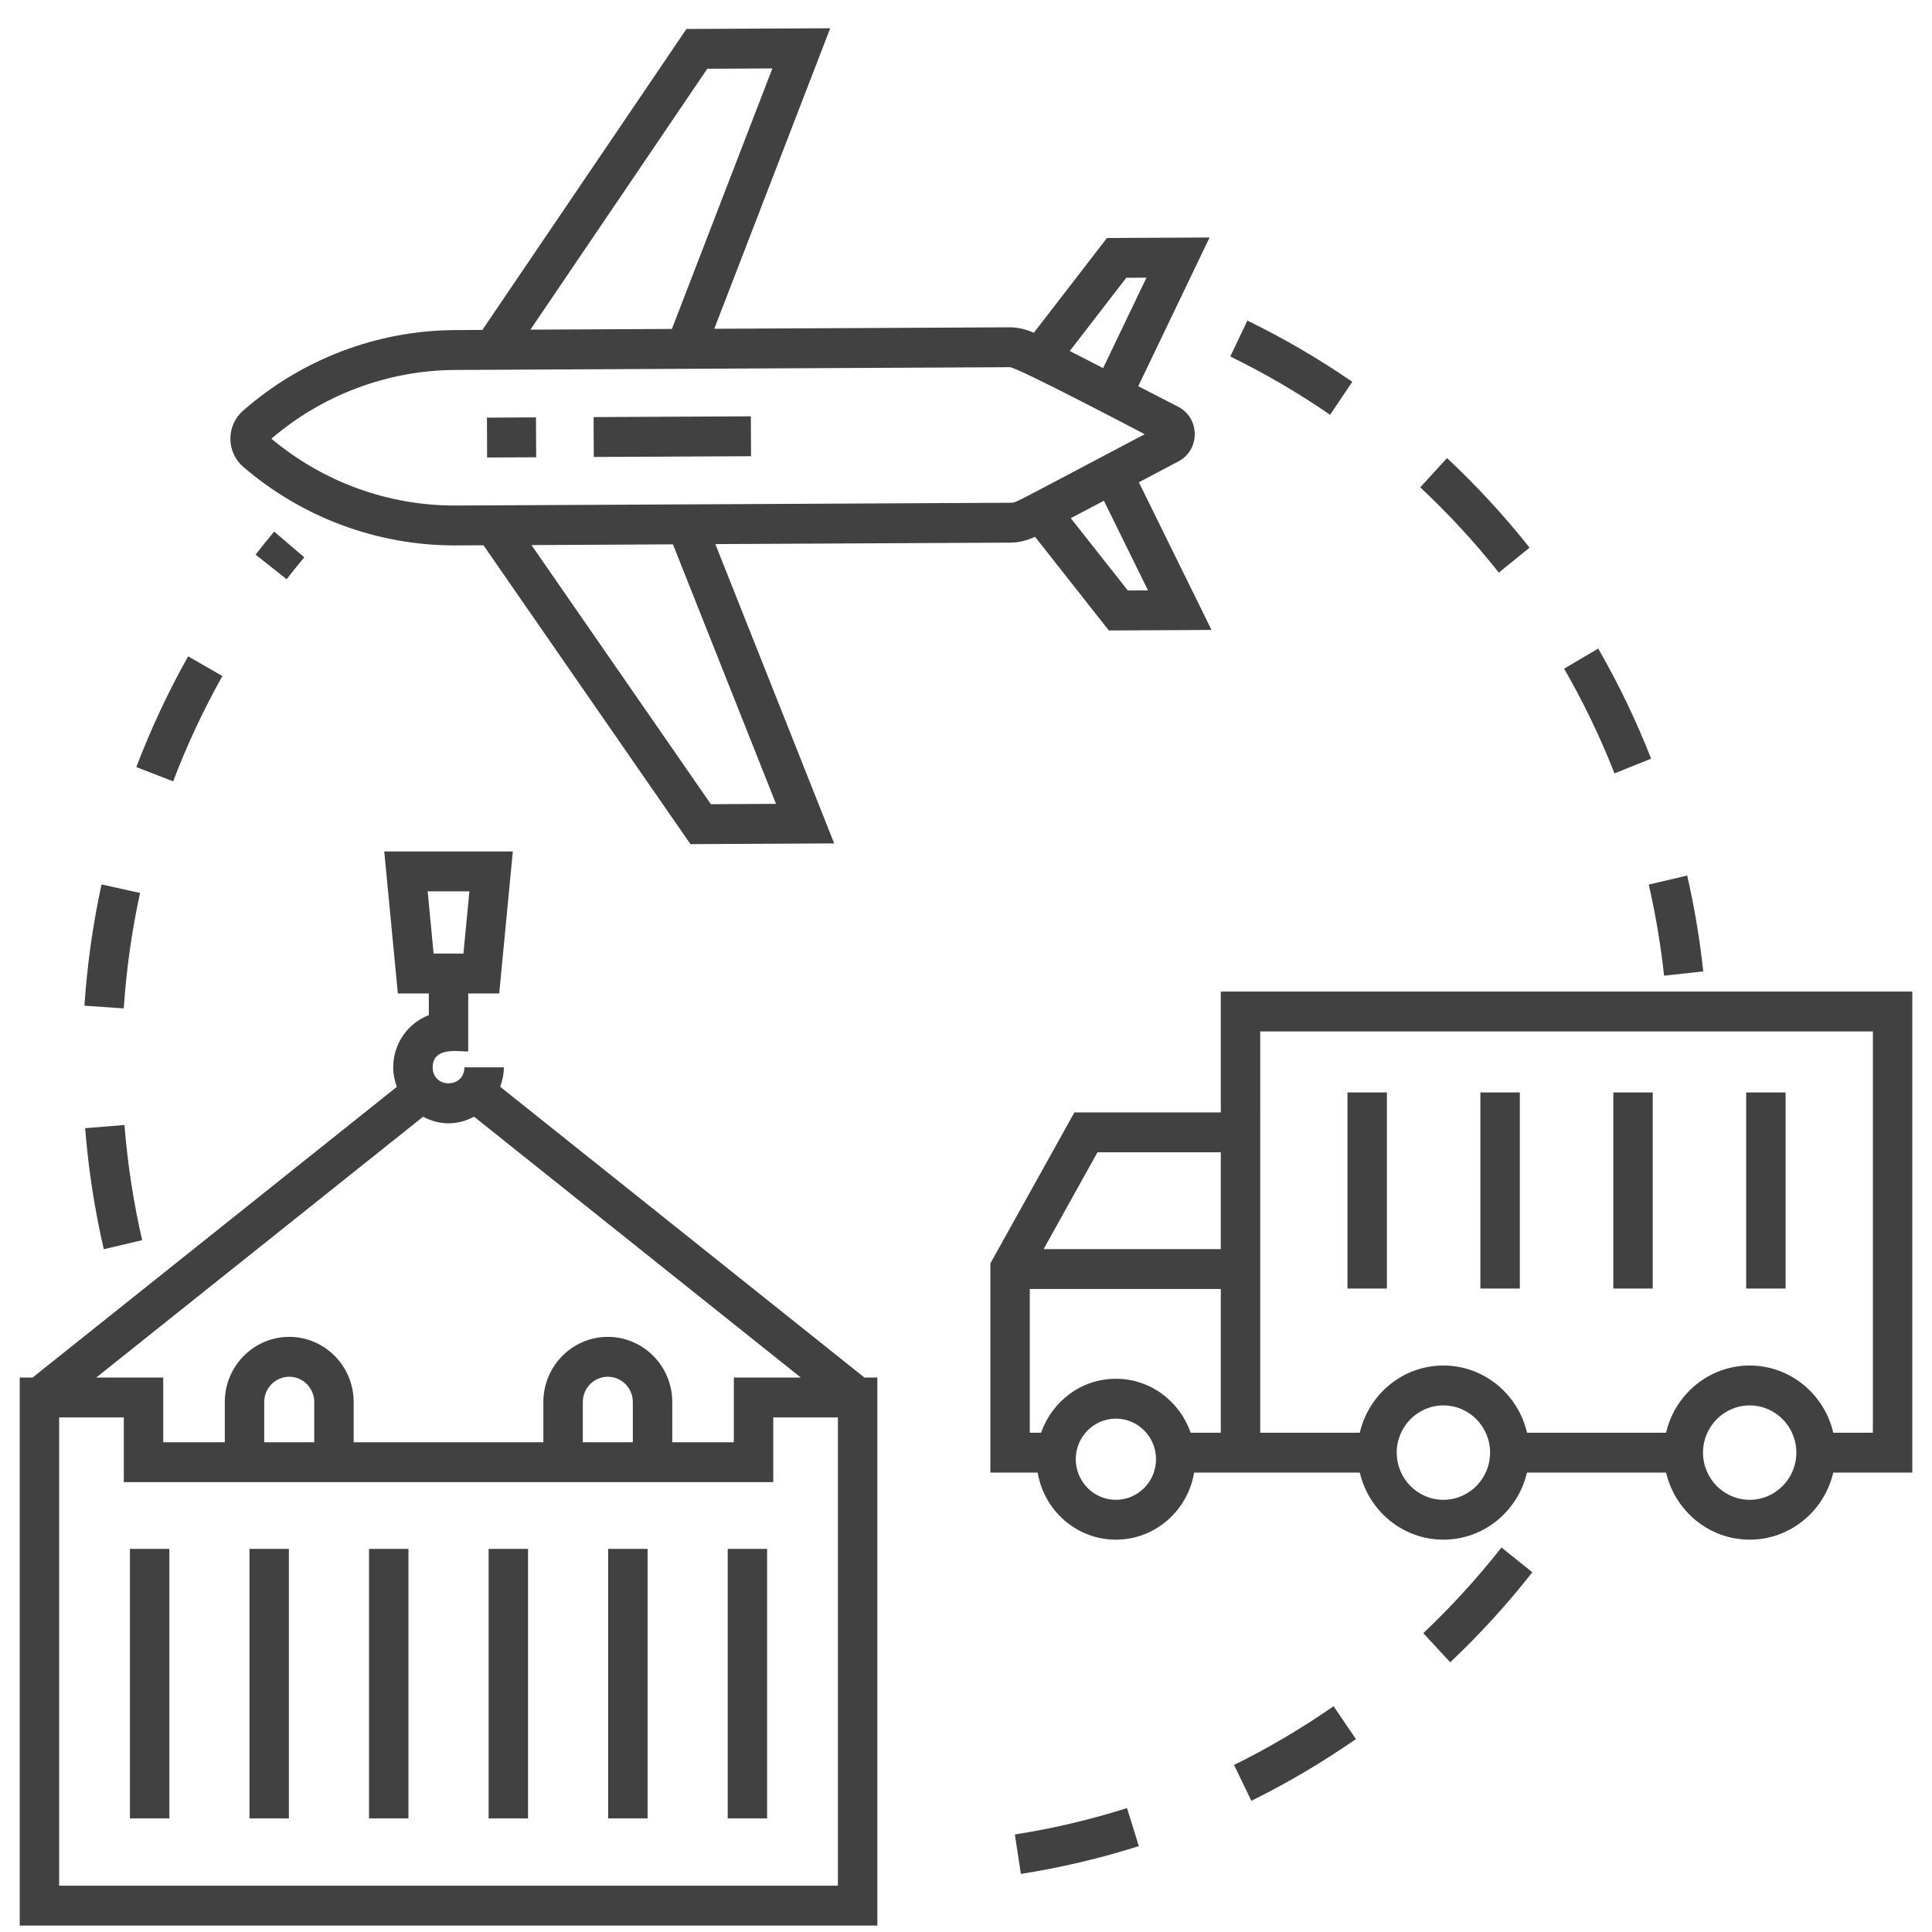
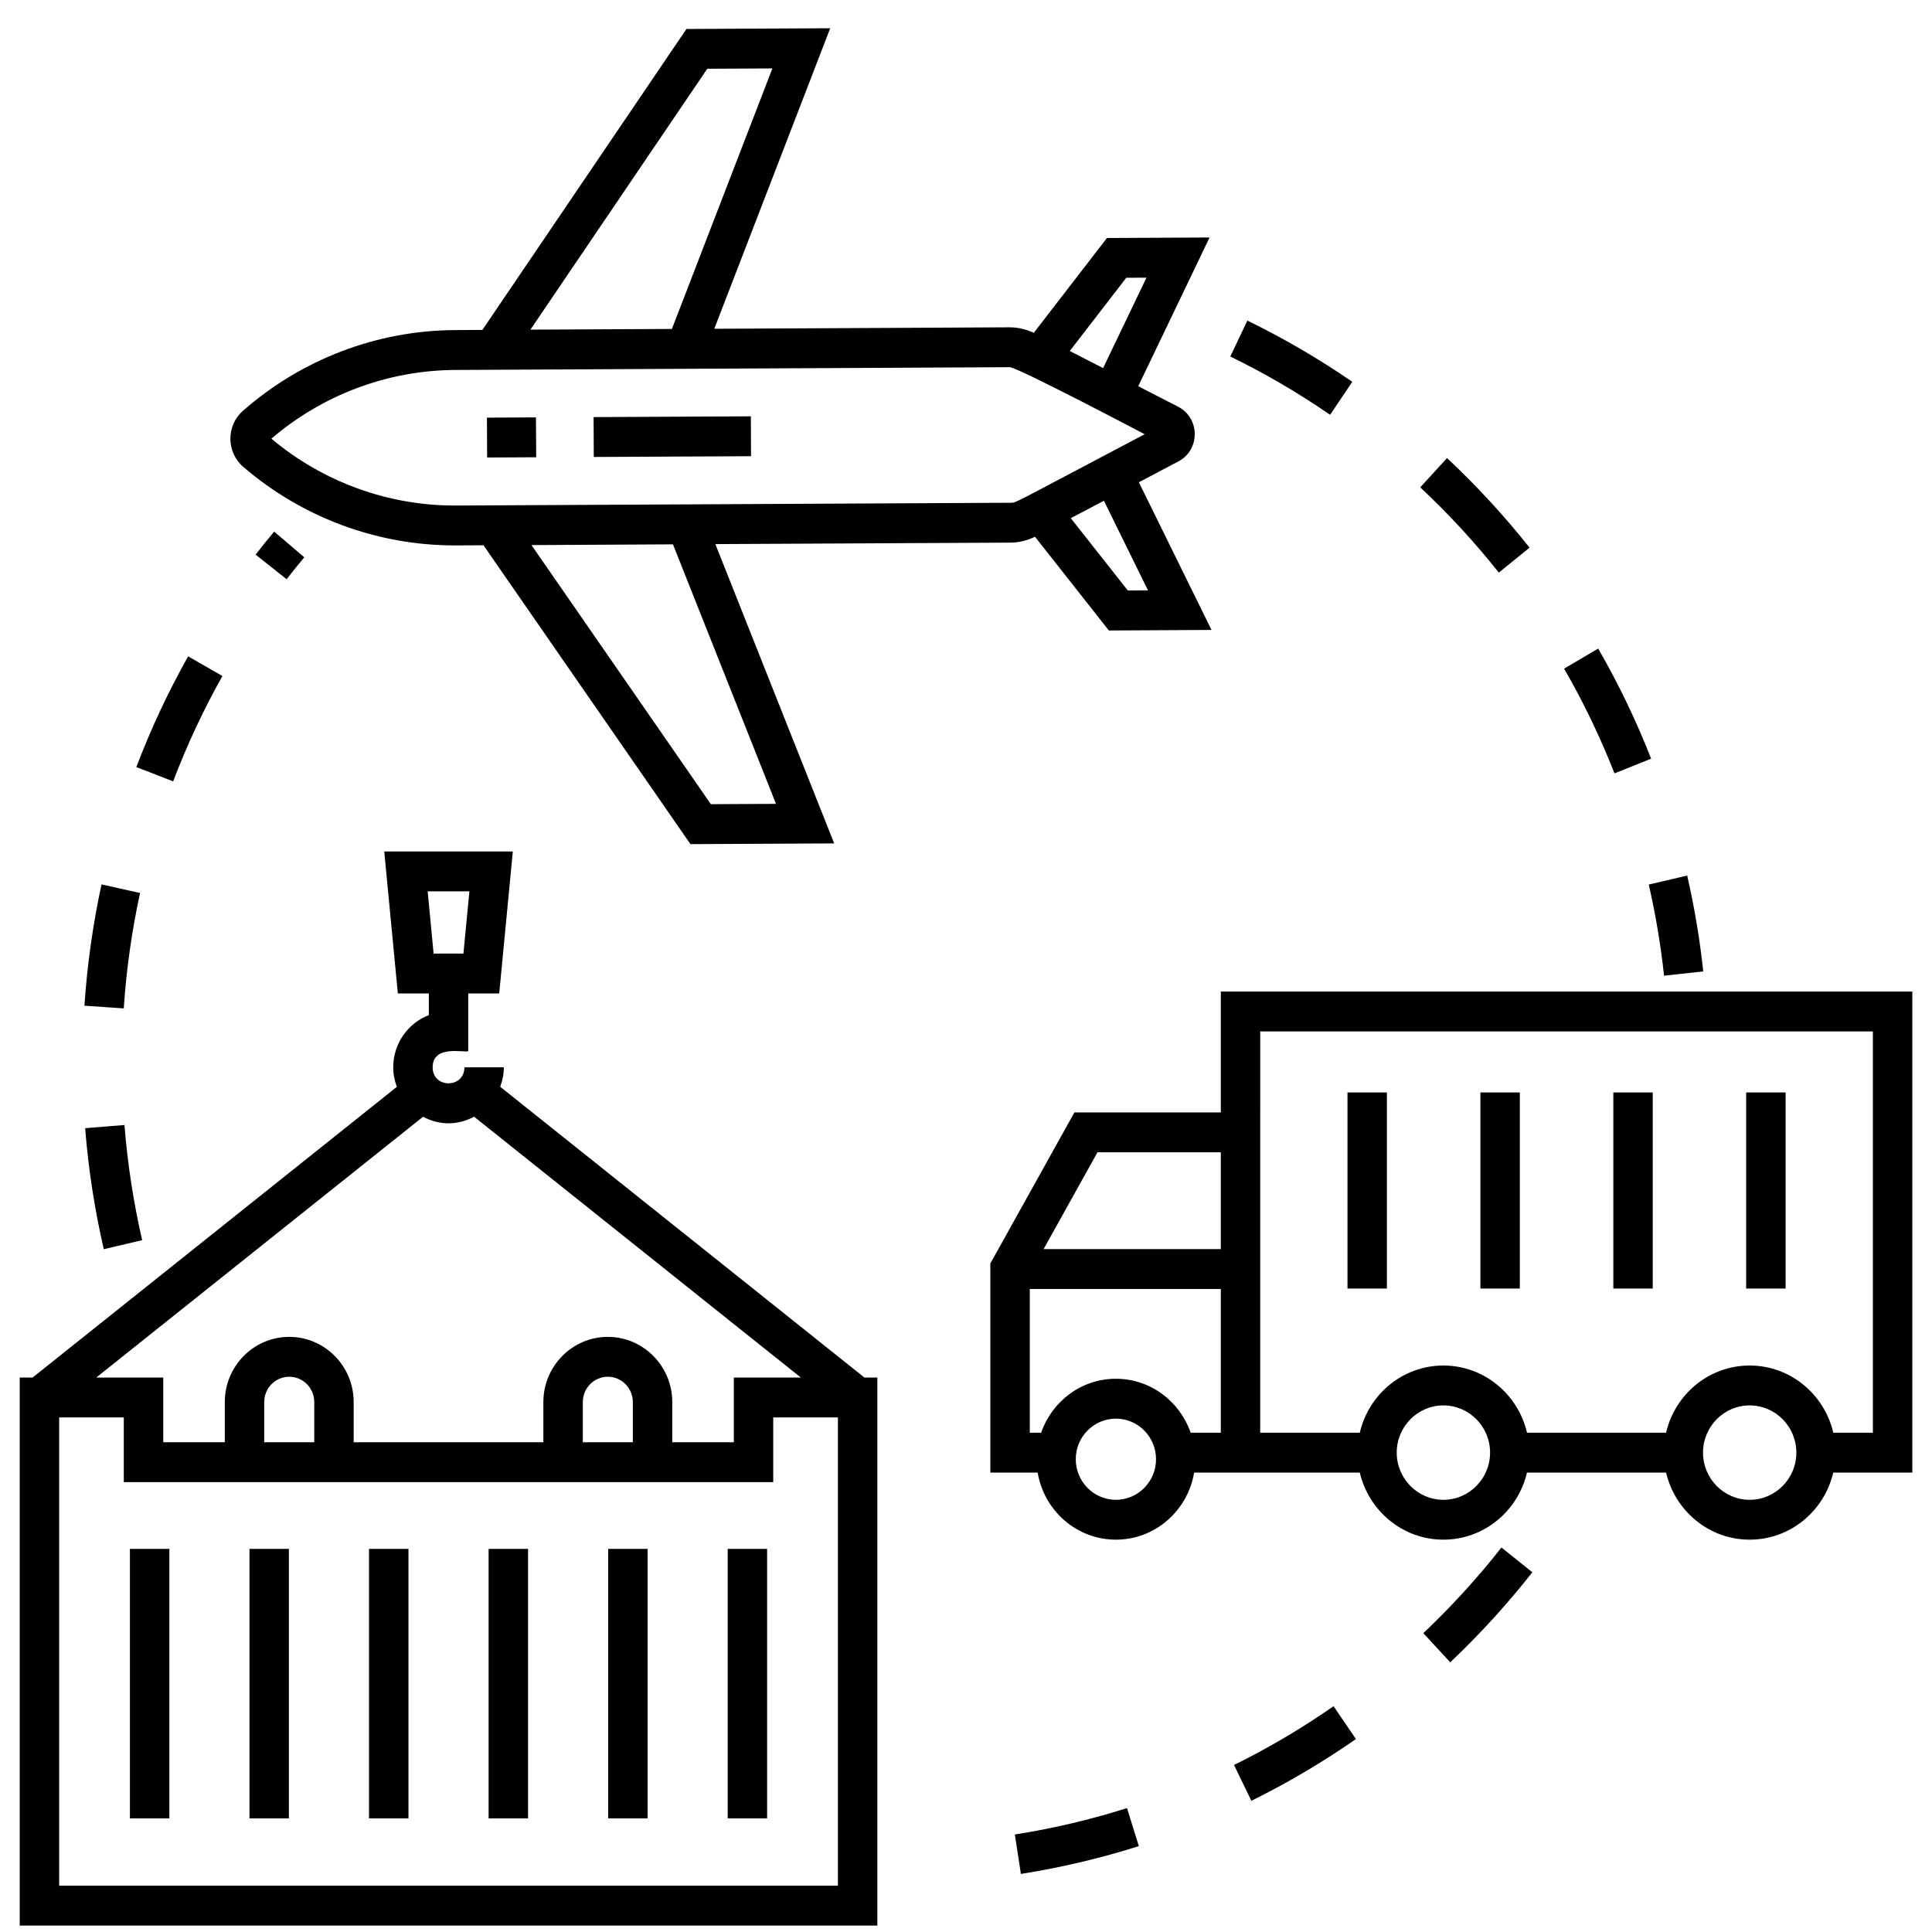
<svg xmlns="http://www.w3.org/2000/svg" width="53" height="53" viewBox="0 0 53 53" fill="none">
-   <path d="M28.393 14.725L30.419 17.296L33.235 17.281L31.242 13.23L32.329 12.656C32.931 12.337 32.92 11.466 32.32 11.158L31.225 10.595L33.182 6.515L30.367 6.529L28.36 9.13C28.153 9.035 27.929 8.979 27.695 8.979L19.595 9.019L22.775 0.775L18.831 0.795L13.233 9.051L12.484 9.055C10.346 9.065 8.28 9.852 6.666 11.268C6.201 11.675 6.206 12.405 6.673 12.807C8.289 14.197 10.347 14.962 12.469 14.962L13.263 14.958L18.941 23.157L22.884 23.137L19.624 14.926L27.722 14.886C27.954 14.885 28.184 14.825 28.393 14.725ZM31.493 16.196L30.939 16.199L29.375 14.215L29.656 14.067L30.283 13.737L31.493 16.196ZM30.897 7.62L31.451 7.617L30.261 10.098L29.347 9.629L30.897 7.62ZM19.403 1.886L21.189 1.877L18.432 9.024L14.551 9.043L19.403 1.886ZM21.288 22.052L19.501 22.061L14.58 14.953L18.461 14.933L21.288 22.052ZM12.507 13.868C12.453 13.868 12.415 13.868 12.469 13.868C10.635 13.868 8.854 13.217 7.445 12.034C8.854 10.827 10.641 10.158 12.489 10.149L27.702 10.073C27.911 10.073 31.456 11.94 31.401 11.912C27.658 13.885 27.887 13.791 27.716 13.792L12.507 13.868Z" fill="#414141" />
-   <path d="M16.284 11.442L16.289 12.536L20.603 12.515L20.598 11.421L16.284 11.442Z" fill="#414141" />
-   <path d="M13.358 11.457L13.363 12.551L14.709 12.544L14.703 11.45L13.358 11.457Z" fill="#414141" />
-   <path d="M0.541 52.824H24.068V37.79H23.714L13.722 29.813C13.783 29.646 13.822 29.468 13.822 29.28H12.74C12.74 29.864 11.869 29.864 11.869 29.28C11.869 28.668 12.688 28.872 12.845 28.84V27.253H13.695L14.068 23.358H10.541L10.914 27.253H11.764V27.847C11.193 28.067 10.787 28.627 10.787 29.28C10.787 29.469 10.825 29.648 10.887 29.815L0.894 37.79H0.541V52.824ZM11.732 24.452H12.877L12.713 26.16H11.895L11.732 24.452ZM11.606 30.635C12.05 30.871 12.541 30.881 13.005 30.634L21.969 37.79H20.131V39.565H18.442V38.462C18.442 37.476 17.649 36.674 16.674 36.674C15.7 36.674 14.906 37.476 14.906 38.462V39.565H9.702V38.462C9.702 37.476 8.909 36.674 7.934 36.674C6.96 36.674 6.167 37.476 6.167 38.462V39.565H4.478V37.79H2.64L11.606 30.635ZM17.36 38.462V39.565H15.988V38.462C15.988 38.079 16.296 37.768 16.674 37.768C17.053 37.768 17.36 38.079 17.36 38.462ZM8.621 38.462V39.565H7.248V38.462C7.248 38.079 7.556 37.768 7.934 37.768C8.313 37.768 8.621 38.079 8.621 38.462ZM1.623 38.884H3.396V40.659C9.369 40.659 14.567 40.659 21.212 40.659V38.884H22.986V51.73H1.623V38.884Z" fill="#414141" />
-   <path d="M4.646 42.49H3.564V49.883H4.646V42.49Z" fill="#414141" />
-   <path d="M7.925 42.49H6.844V49.883H7.925V42.49Z" fill="#414141" />
-   <path d="M11.205 42.49H10.123V49.883H11.205V42.49Z" fill="#414141" />
-   <path d="M14.486 42.49H13.404V49.883H14.486V42.49Z" fill="#414141" />
-   <path d="M17.765 42.49H16.684V49.883H17.765V42.49Z" fill="#414141" />
-   <path d="M21.044 42.49H19.963V49.883H21.044V42.49Z" fill="#414141" />
-   <path d="M30.612 42.237C31.691 42.237 32.584 41.439 32.758 40.397C32.9 40.397 37.494 40.397 37.303 40.397C37.55 41.45 38.481 42.237 39.596 42.237C40.712 42.237 41.643 41.45 41.889 40.397H45.705C45.952 41.45 46.883 42.237 47.998 42.237C49.114 42.237 50.045 41.45 50.291 40.397H52.46V27.201H33.49V30.516H29.474L27.168 34.66V40.397H28.466C28.64 41.439 29.533 42.237 30.612 42.237ZM39.596 41.144C38.891 41.144 38.316 40.563 38.316 39.849C38.316 39.135 38.891 38.554 39.596 38.554C40.302 38.554 40.877 39.135 40.877 39.849C40.877 40.563 40.302 41.144 39.596 41.144ZM47.998 41.144C47.293 41.144 46.718 40.563 46.718 39.849C46.718 39.135 47.293 38.554 47.998 38.554C48.704 38.554 49.279 39.135 49.279 39.849C49.279 40.563 48.704 41.144 47.998 41.144ZM34.572 30.516V28.295H51.378V39.303H50.292C50.047 38.249 49.114 37.46 47.998 37.46C46.882 37.46 45.95 38.249 45.705 39.303H41.89C41.645 38.249 40.712 37.46 39.596 37.46C38.48 37.46 37.548 38.249 37.303 39.303H34.571V30.516H34.572ZM30.612 41.144C30.005 41.144 29.511 40.644 29.511 40.03C29.511 39.416 30.005 38.917 30.612 38.917C31.219 38.917 31.713 39.416 31.713 40.03C31.713 40.644 31.219 41.144 30.612 41.144ZM30.107 31.61H33.49V34.266H28.629L30.107 31.61ZM28.25 35.36H33.49V39.303H32.663C32.364 38.444 31.562 37.823 30.612 37.823C29.662 37.823 28.859 38.444 28.561 39.303H28.25V35.36Z" fill="#414141" />
-   <path d="M48.984 29.969H47.902V35.348H48.984V29.969Z" fill="#414141" />
-   <path d="M45.339 29.969H44.258V35.348H45.339V29.969Z" fill="#414141" />
-   <path d="M41.693 29.969H40.611V35.348H41.693V29.969Z" fill="#414141" />
-   <path d="M38.047 29.969H36.965V35.348H38.047V29.969Z" fill="#414141" />
-   <path d="M46.725 26.648C46.63 25.766 46.482 24.882 46.284 24.019L45.23 24.266C45.418 25.086 45.559 25.927 45.65 26.766L46.725 26.648Z" fill="#414141" />
-   <path d="M42.908 18.343C43.438 19.262 43.903 20.229 44.29 21.216L45.295 20.813C44.889 19.775 44.4 18.759 43.843 17.792L42.908 18.343Z" fill="#414141" />
-   <path d="M41.96 15.023C41.269 14.152 40.507 13.325 39.696 12.566L38.961 13.369C39.733 14.091 40.459 14.878 41.117 15.708L41.96 15.023Z" fill="#414141" />
-   <path d="M34.219 8.795L33.75 9.78C34.696 10.241 35.617 10.778 36.488 11.379L37.097 10.474C36.182 9.844 35.213 9.279 34.219 8.795Z" fill="#414141" />
-   <path d="M2.785 24.262C2.549 25.351 2.391 26.471 2.316 27.589L3.395 27.663C3.466 26.598 3.616 25.533 3.842 24.497L2.785 24.262Z" fill="#414141" />
-   <path d="M3.9 34.021C3.662 32.987 3.498 31.924 3.414 30.862L2.336 30.949C2.424 32.066 2.596 33.183 2.847 34.269L3.9 34.021Z" fill="#414141" />
-   <path d="M6.101 18.545L5.161 18.005C4.614 18.978 4.136 20.001 3.74 21.043L4.75 21.435C5.126 20.444 5.581 19.471 6.101 18.545Z" fill="#414141" />
-   <path d="M7.863 15.89C8.02 15.687 8.182 15.486 8.347 15.289L7.521 14.583C7.347 14.79 7.178 15.001 7.012 15.215L7.863 15.89Z" fill="#414141" />
-   <path d="M36.583 46.806C35.716 47.41 34.798 47.952 33.853 48.418L34.328 49.401C35.321 48.911 36.286 48.341 37.197 47.707L36.583 46.806Z" fill="#414141" />
-   <path d="M31.241 50.644L30.917 49.601C29.916 49.918 28.881 50.162 27.84 50.325L28.006 51.407C29.101 51.234 30.189 50.978 31.241 50.644Z" fill="#414141" />
-   <path d="M41.189 42.452C40.535 43.285 39.813 44.076 39.045 44.802L39.784 45.601C40.591 44.838 41.349 44.007 42.036 43.132L41.189 42.452Z" fill="#414141" />
+   <path d="M28.393 14.725L30.419 17.296L33.235 17.281L31.242 13.23L32.329 12.656C32.931 12.337 32.92 11.466 32.32 11.158L31.225 10.595L33.182 6.515L30.367 6.529L28.36 9.13C28.153 9.035 27.929 8.979 27.695 8.979L19.595 9.019L22.775 0.775L18.831 0.795L13.233 9.051L12.484 9.055C10.346 9.065 8.28 9.852 6.666 11.268C6.201 11.675 6.206 12.405 6.673 12.807C8.289 14.197 10.347 14.962 12.469 14.962L13.263 14.958L18.941 23.157L22.884 23.137L19.624 14.926L27.722 14.886C27.954 14.885 28.184 14.825 28.393 14.725ZM31.493 16.196L30.939 16.199L29.375 14.215L29.656 14.067L30.283 13.737L31.493 16.196ZM30.897 7.62L31.451 7.617L30.261 10.098L29.347 9.629L30.897 7.62ZM19.403 1.886L21.189 1.877L18.432 9.024L14.551 9.043L19.403 1.886ZM21.288 22.052L19.501 22.061L14.58 14.953L18.461 14.933L21.288 22.052ZM12.507 13.868C12.453 13.868 12.415 13.868 12.469 13.868C10.635 13.868 8.854 13.217 7.445 12.034C8.854 10.827 10.641 10.158 12.489 10.149L27.702 10.073C27.911 10.073 31.456 11.94 31.401 11.912C27.658 13.885 27.887 13.791 27.716 13.792L12.507 13.868Z" fill="currentColor" />
+   <path d="M16.284 11.442L16.289 12.536L20.603 12.515L20.598 11.421L16.284 11.442Z" fill="currentColor" />
+   <path d="M13.358 11.457L13.363 12.551L14.709 12.544L14.703 11.45L13.358 11.457Z" fill="currentColor" />
+   <path d="M0.541 52.824H24.068V37.79H23.714L13.722 29.813C13.783 29.646 13.822 29.468 13.822 29.28H12.74C12.74 29.864 11.869 29.864 11.869 29.28C11.869 28.668 12.688 28.872 12.845 28.84V27.253H13.695L14.068 23.358H10.541L10.914 27.253H11.764V27.847C11.193 28.067 10.787 28.627 10.787 29.28C10.787 29.469 10.825 29.648 10.887 29.815L0.894 37.79H0.541V52.824ZM11.732 24.452H12.877L12.713 26.16H11.895L11.732 24.452ZM11.606 30.635C12.05 30.871 12.541 30.881 13.005 30.634L21.969 37.79H20.131V39.565H18.442V38.462C18.442 37.476 17.649 36.674 16.674 36.674C15.7 36.674 14.906 37.476 14.906 38.462V39.565H9.702V38.462C9.702 37.476 8.909 36.674 7.934 36.674C6.96 36.674 6.167 37.476 6.167 38.462V39.565H4.478V37.79H2.64L11.606 30.635ZM17.36 38.462V39.565H15.988V38.462C15.988 38.079 16.296 37.768 16.674 37.768C17.053 37.768 17.36 38.079 17.36 38.462ZM8.621 38.462V39.565H7.248V38.462C7.248 38.079 7.556 37.768 7.934 37.768C8.313 37.768 8.621 38.079 8.621 38.462ZM1.623 38.884H3.396V40.659C9.369 40.659 14.567 40.659 21.212 40.659V38.884H22.986V51.73H1.623V38.884Z" fill="currentColor" />
+   <path d="M4.646 42.49H3.564V49.883H4.646V42.49Z" fill="currentColor" />
+   <path d="M7.925 42.49H6.844V49.883H7.925V42.49Z" fill="currentColor" />
+   <path d="M11.205 42.49H10.123V49.883H11.205V42.49Z" fill="currentColor" />
+   <path d="M14.486 42.49H13.404V49.883H14.486V42.49Z" fill="currentColor" />
+   <path d="M17.765 42.49H16.684V49.883H17.765V42.49Z" fill="currentColor" />
+   <path d="M21.044 42.49H19.963V49.883H21.044V42.49Z" fill="currentColor" />
+   <path d="M30.612 42.237C31.691 42.237 32.584 41.439 32.758 40.397C32.9 40.397 37.494 40.397 37.303 40.397C37.55 41.45 38.481 42.237 39.596 42.237C40.712 42.237 41.643 41.45 41.889 40.397H45.705C45.952 41.45 46.883 42.237 47.998 42.237C49.114 42.237 50.045 41.45 50.291 40.397H52.46V27.201H33.49V30.516H29.474L27.168 34.66V40.397H28.466C28.64 41.439 29.533 42.237 30.612 42.237ZM39.596 41.144C38.891 41.144 38.316 40.563 38.316 39.849C38.316 39.135 38.891 38.554 39.596 38.554C40.302 38.554 40.877 39.135 40.877 39.849C40.877 40.563 40.302 41.144 39.596 41.144ZM47.998 41.144C47.293 41.144 46.718 40.563 46.718 39.849C46.718 39.135 47.293 38.554 47.998 38.554C48.704 38.554 49.279 39.135 49.279 39.849C49.279 40.563 48.704 41.144 47.998 41.144ZM34.572 30.516V28.295H51.378V39.303H50.292C50.047 38.249 49.114 37.46 47.998 37.46C46.882 37.46 45.95 38.249 45.705 39.303H41.89C41.645 38.249 40.712 37.46 39.596 37.46C38.48 37.46 37.548 38.249 37.303 39.303H34.571V30.516H34.572ZM30.612 41.144C30.005 41.144 29.511 40.644 29.511 40.03C29.511 39.416 30.005 38.917 30.612 38.917C31.219 38.917 31.713 39.416 31.713 40.03C31.713 40.644 31.219 41.144 30.612 41.144ZM30.107 31.61H33.49V34.266H28.629L30.107 31.61ZM28.25 35.36H33.49V39.303H32.663C32.364 38.444 31.562 37.823 30.612 37.823C29.662 37.823 28.859 38.444 28.561 39.303H28.25V35.36Z" fill="currentColor" />
+   <path d="M48.984 29.969H47.902V35.348H48.984V29.969Z" fill="currentColor" />
+   <path d="M45.339 29.969H44.258V35.348H45.339V29.969Z" fill="currentColor" />
+   <path d="M41.693 29.969H40.611V35.348H41.693V29.969Z" fill="currentColor" />
+   <path d="M38.047 29.969H36.965V35.348H38.047V29.969Z" fill="currentColor" />
+   <path d="M46.725 26.648C46.63 25.766 46.482 24.882 46.284 24.019L45.23 24.266C45.418 25.086 45.559 25.927 45.65 26.766L46.725 26.648Z" fill="currentColor" />
+   <path d="M42.908 18.343C43.438 19.262 43.903 20.229 44.29 21.216L45.295 20.813C44.889 19.775 44.4 18.759 43.843 17.792L42.908 18.343Z" fill="currentColor" />
+   <path d="M41.96 15.023C41.269 14.152 40.507 13.325 39.696 12.566L38.961 13.369C39.733 14.091 40.459 14.878 41.117 15.708L41.96 15.023Z" fill="currentColor" />
+   <path d="M34.219 8.795L33.75 9.78C34.696 10.241 35.617 10.778 36.488 11.379L37.097 10.474C36.182 9.844 35.213 9.279 34.219 8.795Z" fill="currentColor" />
+   <path d="M2.785 24.262C2.549 25.351 2.391 26.471 2.316 27.589L3.395 27.663C3.466 26.598 3.616 25.533 3.842 24.497L2.785 24.262Z" fill="currentColor" />
+   <path d="M3.9 34.021C3.662 32.987 3.498 31.924 3.414 30.862L2.336 30.949C2.424 32.066 2.596 33.183 2.847 34.269L3.9 34.021Z" fill="currentColor" />
+   <path d="M6.101 18.545L5.161 18.005C4.614 18.978 4.136 20.001 3.74 21.043L4.75 21.435C5.126 20.444 5.581 19.471 6.101 18.545Z" fill="currentColor" />
+   <path d="M7.863 15.89C8.02 15.687 8.182 15.486 8.347 15.289L7.521 14.583C7.347 14.79 7.178 15.001 7.012 15.215L7.863 15.89Z" fill="currentColor" />
+   <path d="M36.583 46.806C35.716 47.41 34.798 47.952 33.853 48.418L34.328 49.401C35.321 48.911 36.286 48.341 37.197 47.707L36.583 46.806Z" fill="currentColor" />
+   <path d="M31.241 50.644L30.917 49.601C29.916 49.918 28.881 50.162 27.84 50.325L28.006 51.407C29.101 51.234 30.189 50.978 31.241 50.644Z" fill="currentColor" />
+   <path d="M41.189 42.452C40.535 43.285 39.813 44.076 39.045 44.802L39.784 45.601C40.591 44.838 41.349 44.007 42.036 43.132L41.189 42.452Z" fill="currentColor" />
</svg>
